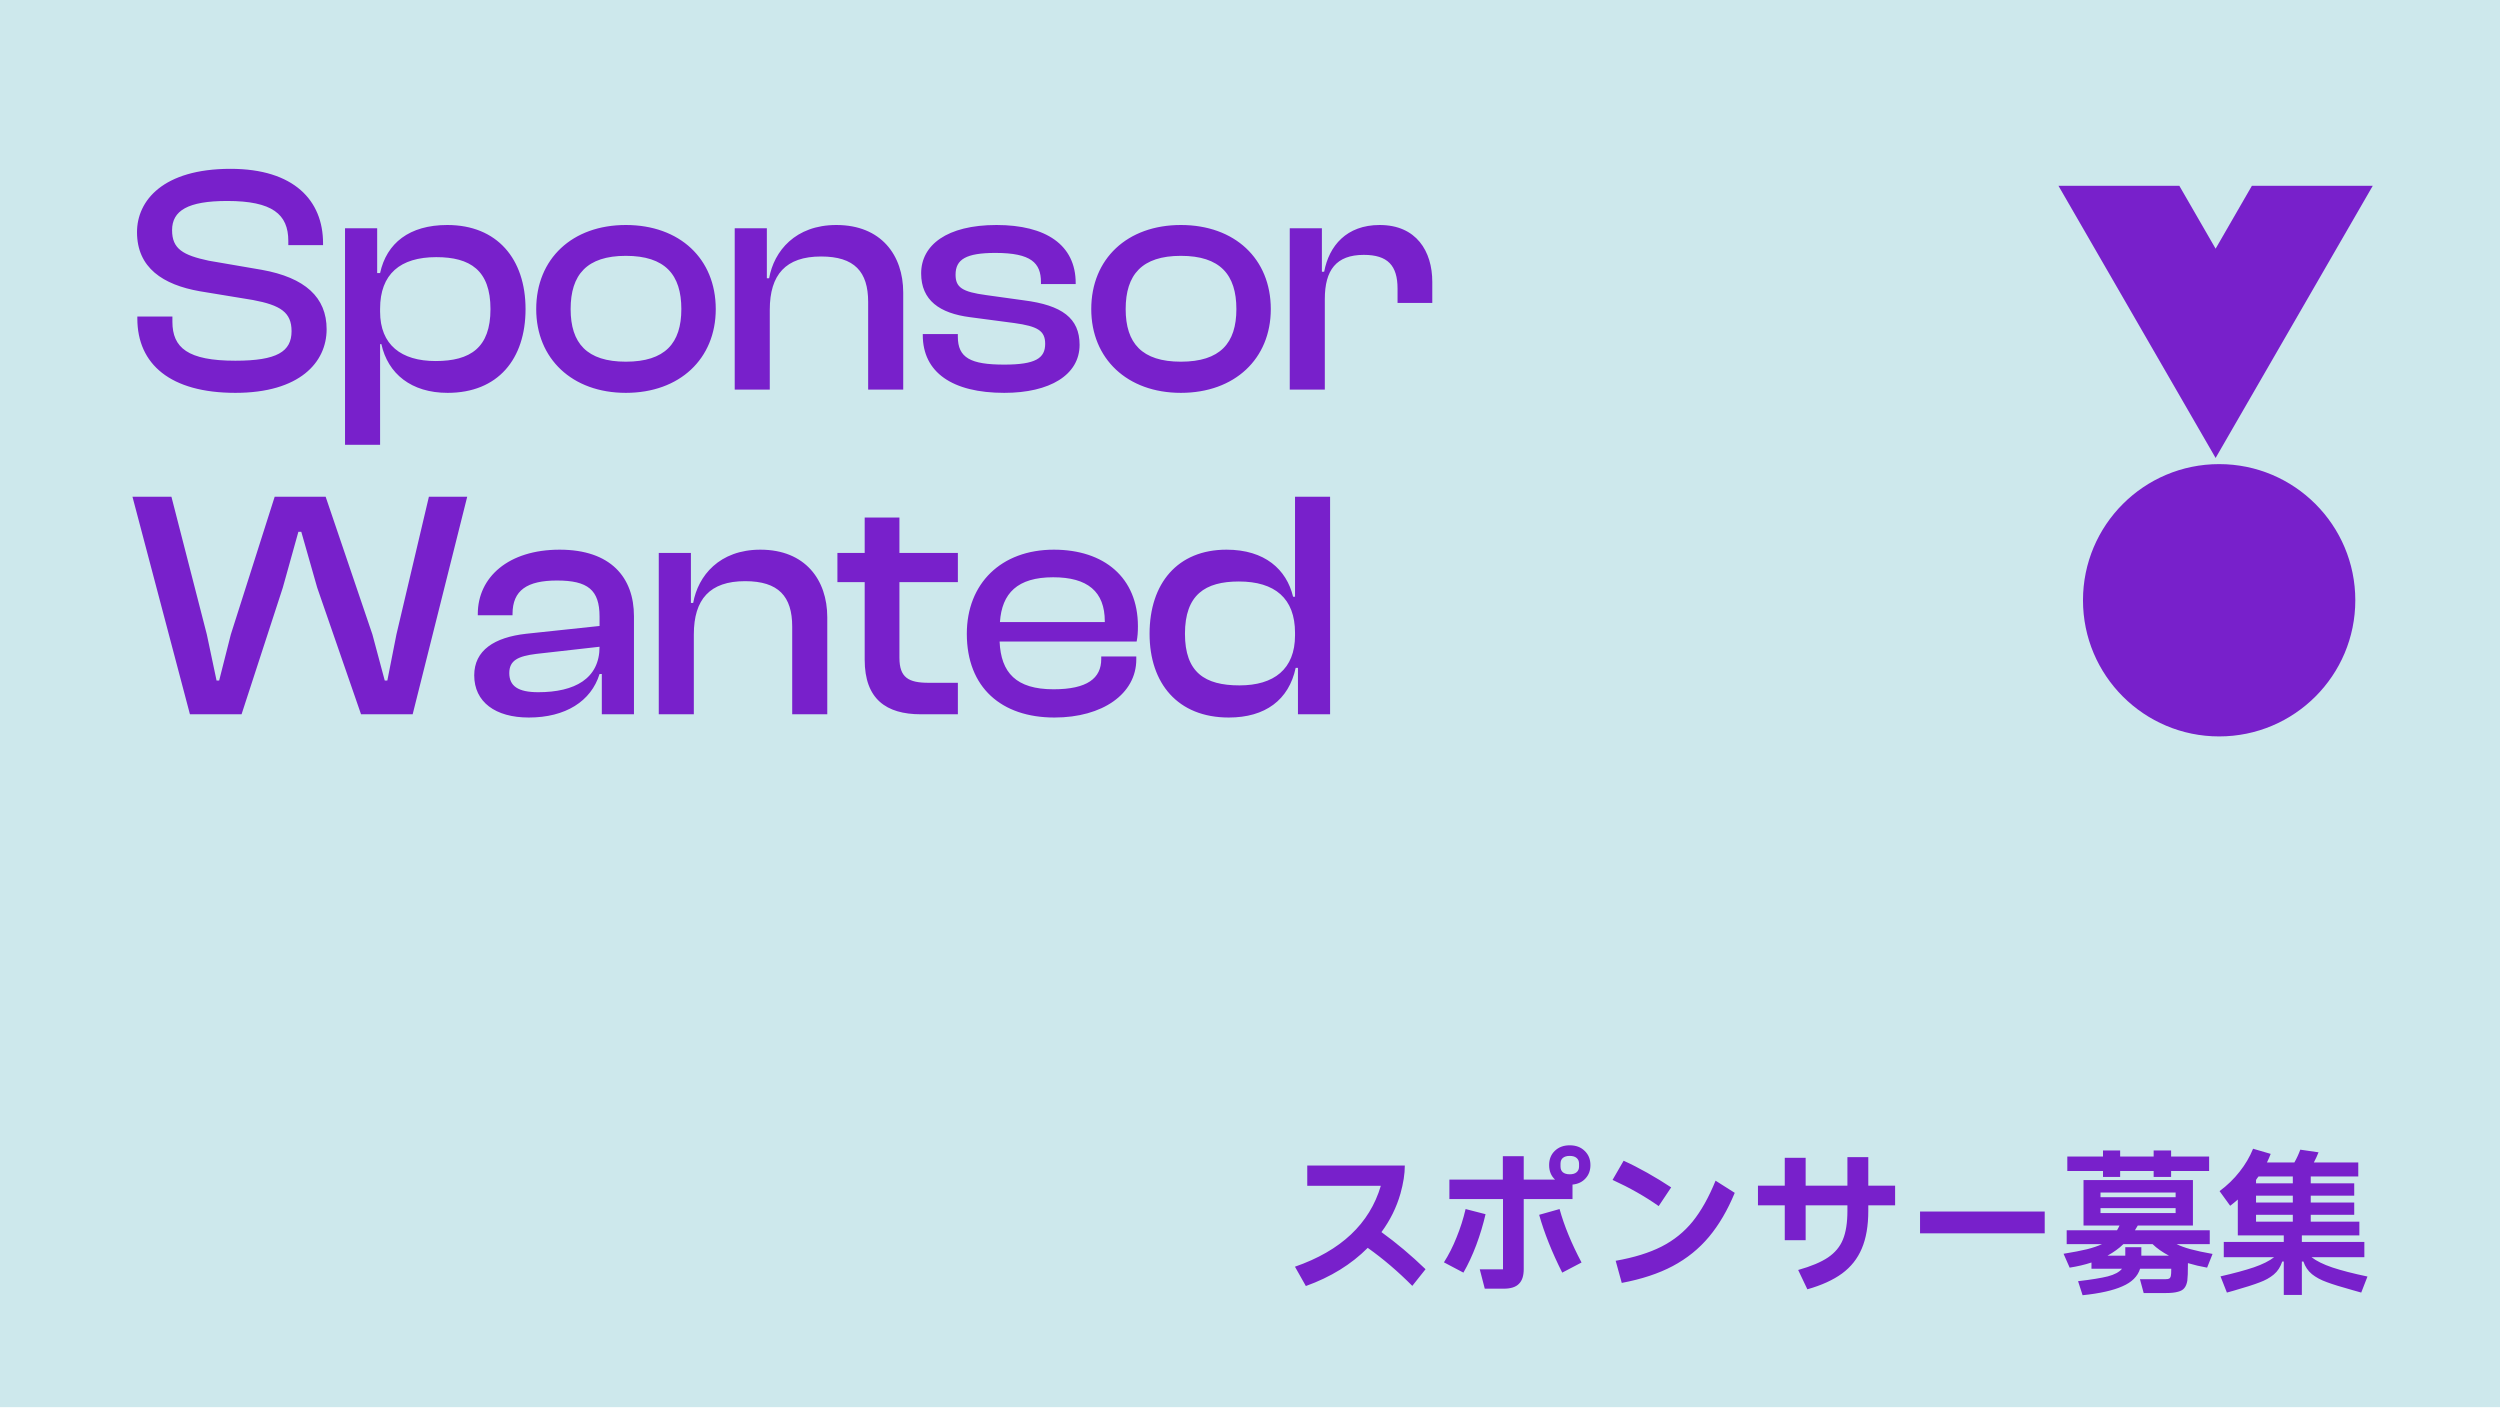
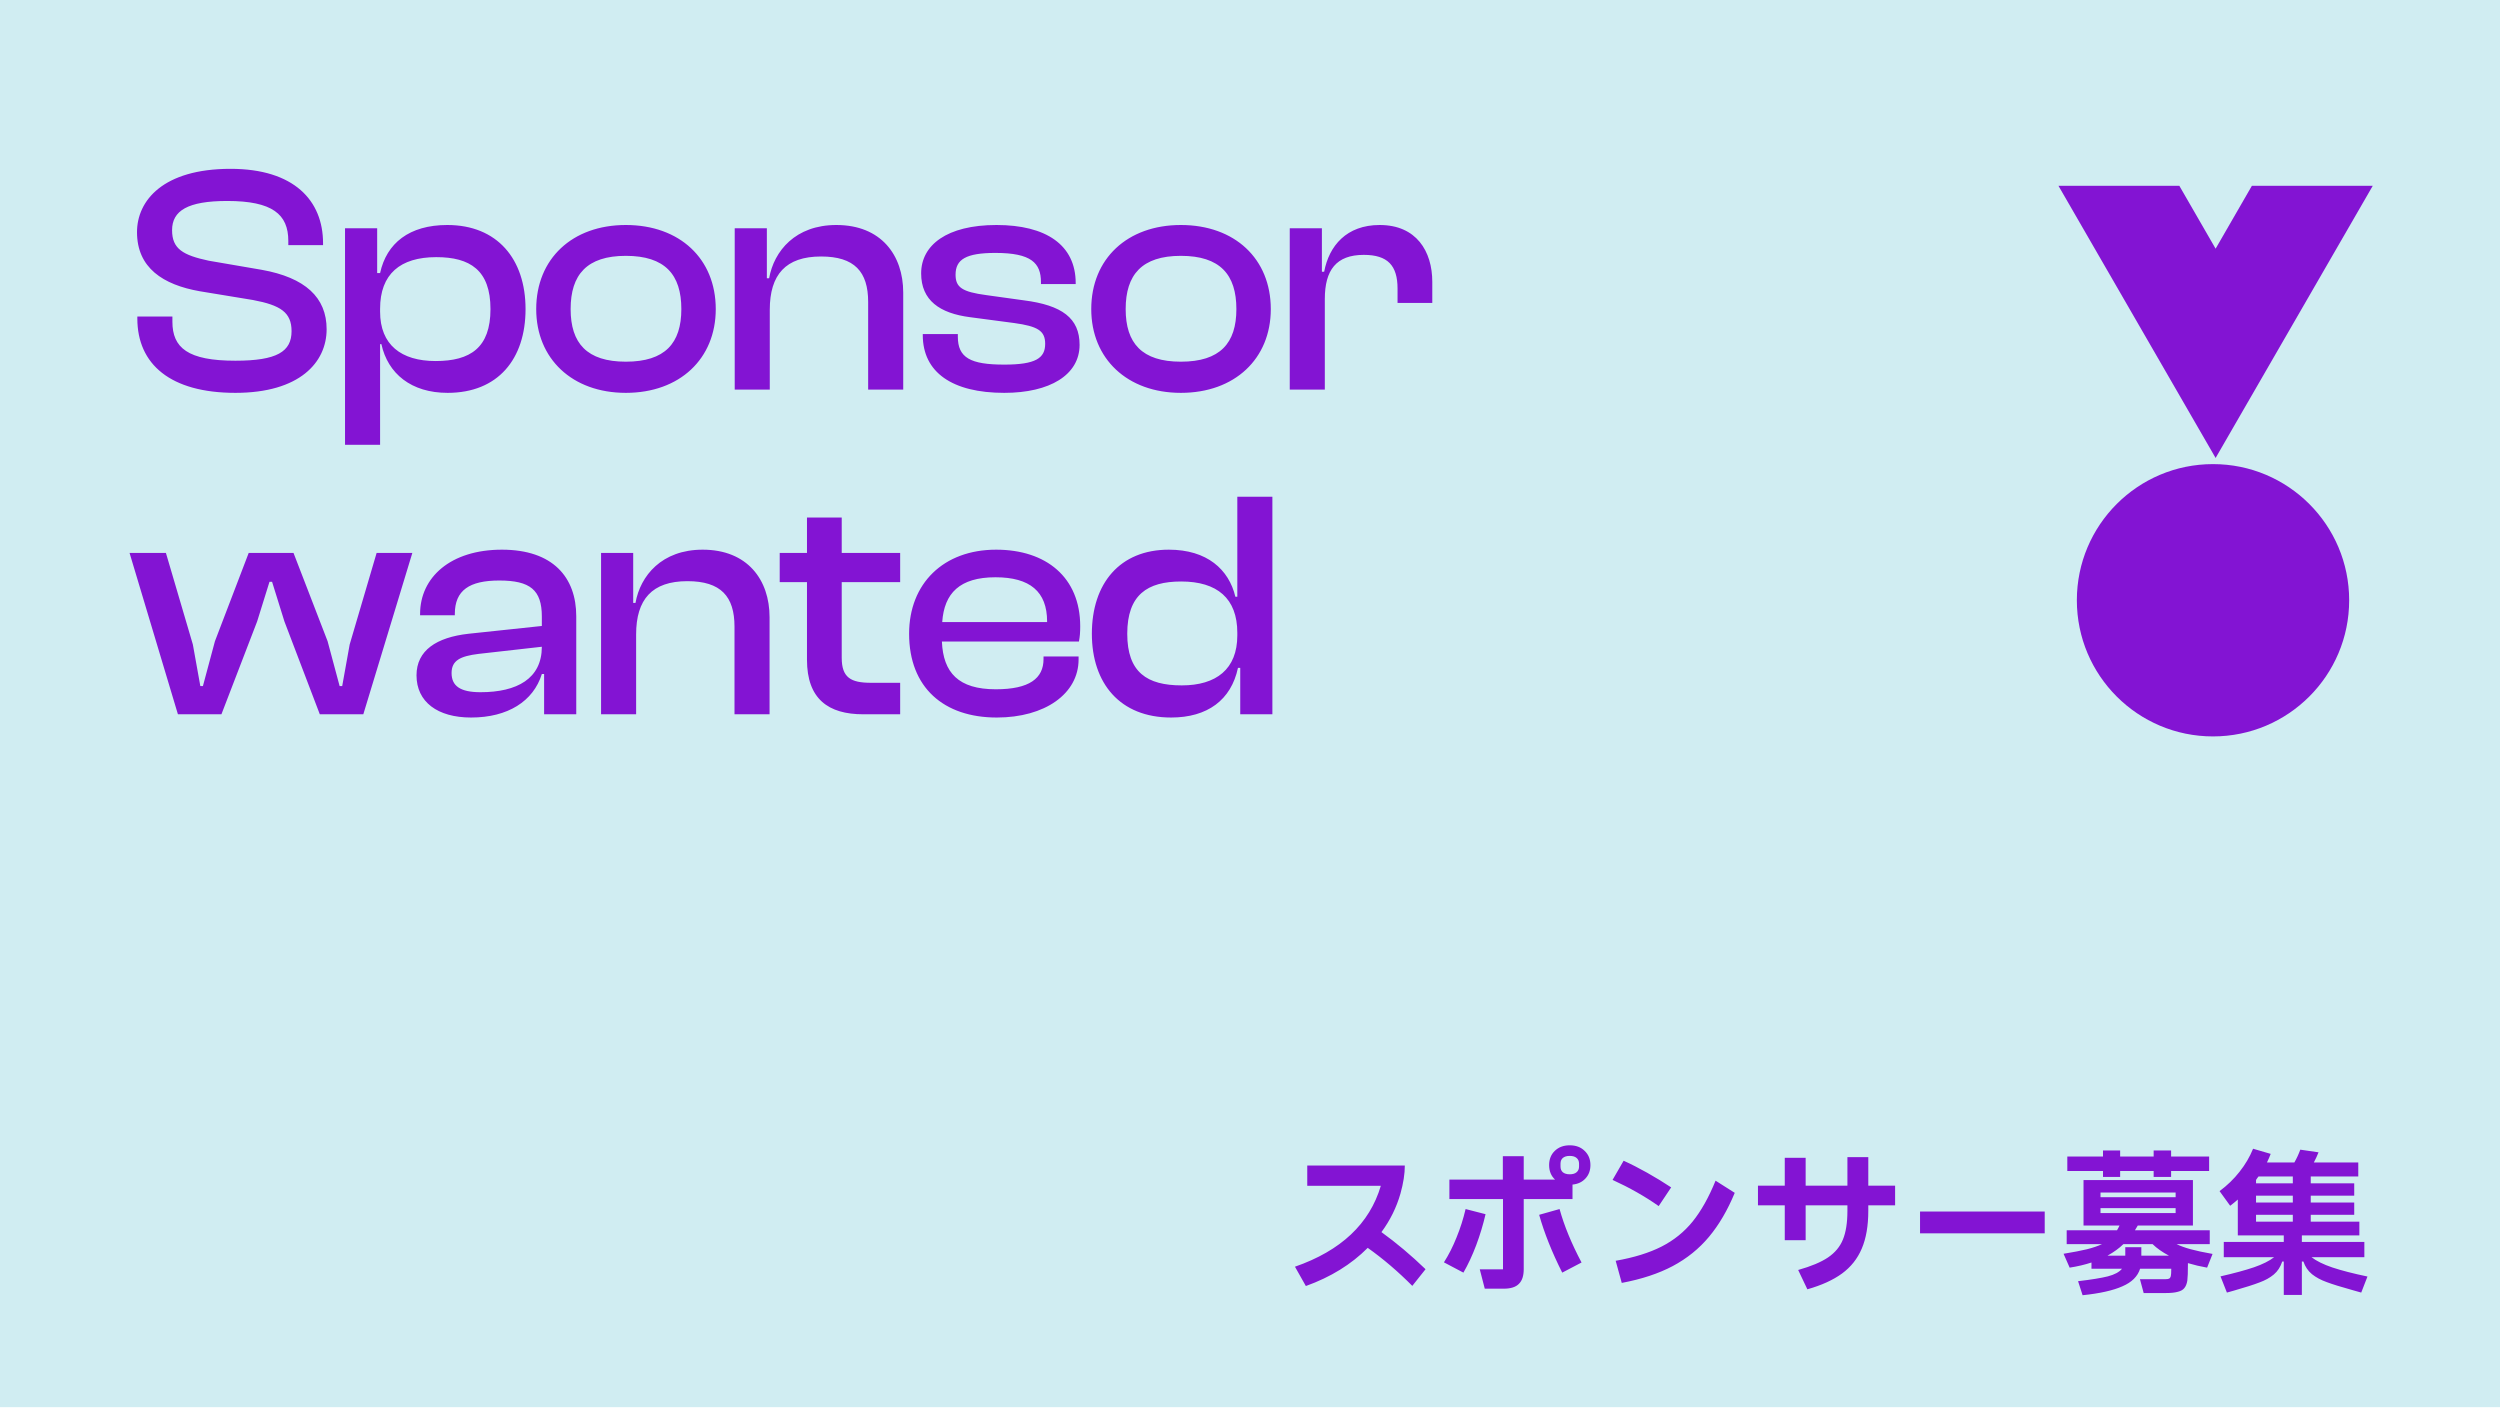
<svg xmlns="http://www.w3.org/2000/svg" width="385" height="217" viewBox="0 0 385 217" fill="none">
-   <rect width="385" height="216.703" fill="#CDE8EC" style="fill:#CDE8EC;fill:color(display-p3 0.804 0.91 0.925);fill-opacity:1;" />
-   <path d="M36.25 60.5C26.25 60.5 21.15 56.1 21.15 49.05V48.75H26.55V49.55C26.55 53.55 28.9 55.55 36.25 55.55C42.65 55.55 44.9 54.15 44.9 51C44.9 48.1 43.2 47 38.95 46.2L30.75 44.85C25.1 43.85 21.1 41.25 21.1 35.75C21.1 30.9 25.1 26 35.5 26C45.3 26 49.75 30.9 49.75 37.45V37.75H44.4V37.1C44.4 33 41.95 30.95 35 30.95C28.9 30.95 26.5 32.45 26.5 35.45C26.5 38.35 28.2 39.3 32.15 40.15L40.3 41.55C47 42.75 50.3 45.8 50.3 50.7C50.3 55.8 46.15 60.5 36.25 60.5ZM58.534 68.5H53.134V35.15H58.084V42.05H58.534C59.534 37.45 63.034 34.65 68.884 34.65C76.584 34.65 80.934 39.9 80.934 47.6C80.934 55.3 76.684 60.5 68.934 60.5C63.334 60.5 59.734 57.55 58.734 53H58.534V68.5ZM58.534 48C58.534 53.1 61.784 55.6 67.084 55.6C72.434 55.6 75.534 53.55 75.534 47.6C75.534 41.6 72.384 39.6 67.184 39.6C61.634 39.6 58.534 42.2 58.534 47.55V48ZM96.377 60.5C88.127 60.5 82.577 55.25 82.577 47.6C82.577 39.85 88.127 34.65 96.377 34.65C104.677 34.65 110.227 39.85 110.227 47.6C110.227 55.25 104.677 60.5 96.377 60.5ZM96.377 55.7C102.427 55.7 104.927 52.85 104.927 47.6C104.927 42.3 102.427 39.4 96.377 39.4C90.377 39.4 87.877 42.3 87.877 47.6C87.877 52.85 90.377 55.7 96.377 55.7ZM118.546 60H113.146V35.15H118.096V42.85H118.446C119.196 38.65 122.496 34.65 128.796 34.65C135.696 34.65 139.096 39.3 139.096 45.05V60H133.696V46.5C133.696 41.85 131.596 39.5 126.446 39.5C120.996 39.5 118.546 42.3 118.546 47.7V60ZM154.657 60.5C146.657 60.5 142.107 57.35 142.107 51.6V51.45H147.507V51.85C147.507 55.1 149.457 56.15 154.657 56.15C159.507 56.15 160.957 55.15 160.957 52.95C160.957 50.9 159.757 50.25 156.207 49.75L149.407 48.85C144.707 48.25 141.857 46.25 141.857 42.1C141.857 37.75 145.807 34.65 153.457 34.65C161.057 34.65 165.657 37.7 165.657 43.6V43.75H160.307V43.45C160.307 40.5 158.807 38.95 153.307 38.95C148.757 38.95 147.157 39.95 147.157 42.3C147.157 44.25 148.157 44.95 151.907 45.45L157.657 46.25C163.557 47 166.257 49 166.257 53.1C166.257 57.75 161.657 60.5 154.657 60.5ZM181.853 60.5C173.603 60.5 168.053 55.25 168.053 47.6C168.053 39.85 173.603 34.65 181.853 34.65C190.153 34.65 195.703 39.85 195.703 47.6C195.703 55.25 190.153 60.5 181.853 60.5ZM181.853 55.7C187.903 55.7 190.403 52.85 190.403 47.6C190.403 42.3 187.903 39.4 181.853 39.4C175.853 39.4 173.353 42.3 173.353 47.6C173.353 52.85 175.853 55.7 181.853 55.7ZM204.022 60H198.622V35.15H203.572V41.85H203.922C204.672 37.85 207.372 34.65 212.472 34.65C218.122 34.65 220.572 38.7 220.572 43.4V46.65H215.222V44.45C215.222 40.9 213.722 39.25 210.022 39.25C205.772 39.25 204.022 41.6 204.022 46.05V60ZM37.2 110H29.25L20.4 76.5H26.4L31.85 97.7L33.35 104.8H33.75L35.55 97.7L42.3 76.5H50.15L57.35 97.7L59.25 104.8H59.65L61.05 97.7L66.05 76.5H71.95L63.55 110H55.6L48.85 90.5L46.4 81.9H45.95L43.55 90.5L37.2 110ZM81.43 110.5C76.28 110.5 73.03 108.1 73.03 104C73.03 100.15 76.13 98.15 81.03 97.6L92.33 96.4V94.95C92.33 90.85 90.53 89.4 85.78 89.4C81.18 89.4 78.93 90.9 78.93 94.55V94.75H73.58V94.55C73.58 88.9 78.28 84.65 86.18 84.65C94.08 84.65 97.63 88.95 97.63 94.9V110H92.68V103.8H92.33C91.03 108 87.08 110.5 81.43 110.5ZM78.43 103.65C78.43 105.65 79.78 106.6 82.88 106.6C88.53 106.6 92.33 104.5 92.33 99.6L82.58 100.7C79.78 101.05 78.43 101.7 78.43 103.65ZM106.85 110H101.45V85.15H106.4V92.85H106.75C107.5 88.65 110.8 84.65 117.1 84.65C124 84.65 127.4 89.3 127.4 95.05V110H122V96.5C122 91.85 119.9 89.5 114.75 89.5C109.3 89.5 106.85 92.3 106.85 97.7V110ZM147.512 110H141.812C136.462 110 133.162 107.65 133.162 101.6V89.65H128.962V85.15H133.162V79.7H138.512V85.15H147.512V89.65H138.512V101.3C138.512 104.35 139.912 105.15 143.012 105.15H147.512V110ZM162.39 110.5C154.24 110.5 148.89 105.9 148.89 97.6C148.89 89.85 154.19 84.65 162.29 84.65C169.99 84.65 175.24 88.9 175.24 96.45C175.24 97.35 175.19 98.05 175.04 98.8H153.94C154.14 103.6 156.49 106.15 162.24 106.15C167.44 106.15 169.59 104.45 169.59 101.5V101.1H174.99V101.55C174.99 106.85 169.79 110.5 162.39 110.5ZM162.19 88.9C156.69 88.9 154.29 91.35 153.99 95.8H170.14V95.7C170.14 91.1 167.49 88.9 162.19 88.9ZM189.234 110.5C181.384 110.5 177.034 105.25 177.034 97.6C177.034 89.85 181.334 84.65 188.884 84.65C194.784 84.65 198.134 87.7 199.134 91.9H199.434V76.5H204.834V110H199.884V102.85H199.534C198.484 107.8 194.834 110.5 189.234 110.5ZM182.484 97.6C182.484 103.55 185.534 105.55 190.884 105.55C196.184 105.55 199.434 103.05 199.434 97.85V97.45C199.434 92.15 196.334 89.55 190.784 89.55C185.584 89.55 182.484 91.6 182.484 97.6Z" fill="#7820CB" style="fill:#7820CB;fill:color(display-p3 0.472 0.124 0.797);fill-opacity:1;" />
-   <path d="M212.742 189.745C215.046 191.409 217.31 193.313 219.534 195.457L217.494 198.025C215.286 195.801 212.998 193.849 210.63 192.169C208.102 194.713 204.926 196.673 201.102 198.049L199.422 195.073C206.51 192.609 210.918 188.457 212.646 182.617H201.318V179.497H216.342C216.342 180.777 216.118 182.217 215.67 183.817C215.062 185.945 214.086 187.921 212.742 189.745ZM241.734 176.377C242.694 176.377 243.462 176.665 244.038 177.241C244.63 177.801 244.926 178.529 244.926 179.425C244.926 180.257 244.67 180.945 244.158 181.489C243.662 182.033 242.998 182.345 242.166 182.425V184.657H234.654V195.457C234.654 196.481 234.406 197.233 233.91 197.713C233.43 198.209 232.654 198.457 231.582 198.457H228.654L227.886 195.481H231.462V184.657H223.206V181.657H231.438V178.057H234.654V181.657H239.478C238.87 181.097 238.566 180.353 238.566 179.425C238.566 178.529 238.854 177.801 239.43 177.241C240.022 176.665 240.79 176.377 241.734 176.377ZM243.174 179.209C243.174 178.825 243.046 178.529 242.79 178.321C242.55 178.113 242.198 178.009 241.734 178.009C241.286 178.009 240.934 178.113 240.678 178.321C240.438 178.529 240.318 178.825 240.318 179.209V179.641C240.318 180.025 240.438 180.321 240.678 180.529C240.934 180.737 241.286 180.841 241.734 180.841C242.198 180.841 242.55 180.737 242.79 180.529C243.046 180.321 243.174 180.025 243.174 179.641V179.209ZM228.774 186.985C228.406 188.585 227.926 190.177 227.334 191.761C226.742 193.329 226.086 194.737 225.366 195.985L222.366 194.401C223.102 193.249 223.75 191.969 224.31 190.561C224.886 189.153 225.35 187.697 225.702 186.193L228.774 186.985ZM240.174 186.193C240.878 188.753 242.006 191.497 243.558 194.425L240.582 195.985C238.998 192.833 237.814 189.865 237.03 187.081L240.174 186.193ZM255.438 185.737C253.326 184.249 250.958 182.905 248.334 181.705L250.038 178.753C251.174 179.265 252.382 179.881 253.662 180.601C254.942 181.321 256.174 182.073 257.358 182.857L255.438 185.737ZM248.814 194.161C251.63 193.665 253.982 192.937 255.87 191.977C257.758 191.017 259.358 189.729 260.67 188.113C261.982 186.481 263.158 184.385 264.198 181.825L267.15 183.697C266.046 186.369 264.726 188.625 263.19 190.465C261.654 192.305 259.79 193.809 257.598 194.977C255.422 196.129 252.806 196.993 249.75 197.569L248.814 194.161ZM291.846 182.593V185.617H287.718V186.457C287.718 188.777 287.382 190.721 286.71 192.289C286.054 193.841 285.038 195.121 283.662 196.129C282.302 197.121 280.526 197.929 278.334 198.553L276.918 195.577C278.902 195.017 280.43 194.377 281.502 193.657C282.59 192.921 283.358 192.001 283.806 190.897C284.27 189.777 284.502 188.305 284.502 186.481V185.617H278.07V190.993H274.854V185.617H270.726V182.593H274.854V178.297H278.07V182.593H284.502V178.201H287.718V182.593H291.846ZM314.886 189.937H295.686V186.577H314.886V189.937ZM326.502 181.249H323.862V180.337H318.366V178.105H323.862V177.169H326.502V178.105H331.662V177.169H334.35V178.105H340.206V180.337H334.35V181.249H331.662V180.337H326.502V181.249ZM339.894 195.217C338.886 195.041 337.902 194.809 336.942 194.521C336.942 195.273 336.934 195.841 336.918 196.225C336.902 196.609 336.878 196.945 336.846 197.233C336.766 197.713 336.614 198.089 336.39 198.361C336.182 198.633 335.846 198.825 335.382 198.937C334.934 199.065 334.31 199.129 333.51 199.129H330.126L329.55 196.993H333.51C333.782 196.993 333.966 196.961 334.062 196.897C334.174 196.833 334.254 196.713 334.302 196.537C334.35 196.345 334.374 195.961 334.374 195.385H329.574C329.206 196.569 328.294 197.473 326.838 198.097C325.398 198.737 323.358 199.193 320.718 199.465L320.022 197.305C322.054 197.065 323.582 196.817 324.606 196.561C325.646 196.289 326.374 195.897 326.79 195.385H322.086V194.425C321.078 194.761 319.958 195.025 318.726 195.217L317.79 193.081C319.262 192.841 320.462 192.609 321.39 192.385C322.334 192.145 323.11 191.881 323.718 191.593H318.27V189.457H326.022C326.134 189.281 326.262 189.041 326.406 188.737H320.862V181.729H337.71V188.737H329.214C329.086 188.977 328.942 189.217 328.782 189.457H340.302V191.593H335.19C335.766 191.881 336.494 192.145 337.374 192.385C338.254 192.625 339.374 192.865 340.734 193.105L339.894 195.217ZM335.046 183.649H323.478V184.369H335.046V183.649ZM335.046 186.049H323.478V186.817H335.046V186.049ZM329.766 193.369H334.014C332.99 192.825 332.15 192.233 331.494 191.593H327.006C326.35 192.233 325.534 192.825 324.558 193.369H327.294V192.073H329.766V193.369ZM355.974 193.609C356.742 194.201 357.814 194.729 359.19 195.193C360.582 195.657 362.382 196.121 364.59 196.585L363.63 199.057L362.358 198.697C360.566 198.201 359.222 197.785 358.326 197.449C357.43 197.129 356.67 196.721 356.046 196.225C355.438 195.729 354.998 195.081 354.726 194.281H354.486V199.417H351.702V194.281H351.462C351.19 195.113 350.758 195.777 350.166 196.273C349.574 196.769 348.838 197.177 347.958 197.497C347.094 197.833 345.766 198.257 343.974 198.769L342.942 199.057L341.958 196.561C344.054 196.081 345.766 195.617 347.094 195.169C348.438 194.705 349.478 194.185 350.214 193.609H342.462V191.257H351.702V190.249H344.622V184.729C344.206 185.097 343.814 185.417 343.446 185.689L341.814 183.433C342.998 182.553 344.022 181.561 344.886 180.457C345.766 179.353 346.462 178.169 346.974 176.905L349.686 177.697C349.526 178.129 349.334 178.569 349.11 179.017H353.334C353.686 178.409 353.99 177.753 354.246 177.049L357.054 177.457C356.862 177.953 356.622 178.473 356.334 179.017H363.174V181.177H355.854V182.233H362.55V184.129H355.854V185.185H362.55V187.081H355.854V188.137H363.342V190.249H354.486V191.257H364.11V193.609H355.974ZM353.094 181.177H347.814C347.766 181.241 347.71 181.313 347.646 181.393C347.582 181.473 347.51 181.577 347.43 181.705V182.233H353.094V181.177ZM347.43 185.185H353.094V184.129H347.43V185.185ZM353.094 187.081H347.43V188.137H353.094V187.081Z" fill="#7820CB" style="fill:#7820CB;fill:color(display-p3 0.472 0.124 0.797);fill-opacity:1;" />
-   <path d="M341.204 38.297L346.793 28.609H365.407L341.204 70.527L317 28.609H335.615L341.204 38.297Z" fill="#7820CB" style="fill:#7820CB;fill:color(display-p3 0.472 0.124 0.797);fill-opacity:1;" />
-   <path d="M341.749 113.409C353.329 113.409 362.717 104.022 362.717 92.441C362.717 80.861 353.329 71.473 341.749 71.473C330.168 71.473 320.78 80.861 320.78 92.441C320.78 104.022 330.168 113.409 341.749 113.409Z" fill="#7820CB" style="fill:#7820CB;fill:color(display-p3 0.472 0.124 0.797);fill-opacity:1;" />
+   <rect width="385" height="216.703" fill="#D0EDF2" />
+   <path d="M36.25 60.5C26.25 60.5 21.15 56.1 21.15 49.05V48.75H26.55V49.55C26.55 53.55 28.9 55.55 36.25 55.55C42.65 55.55 44.9 54.15 44.9 51C44.9 48.1 43.2 47 38.95 46.2L30.75 44.85C25.1 43.85 21.1 41.25 21.1 35.75C21.1 30.9 25.1 26 35.5 26C45.3 26 49.75 30.9 49.75 37.45V37.75H44.4V37.1C44.4 33 41.95 30.95 35 30.95C28.9 30.95 26.5 32.45 26.5 35.45C26.5 38.35 28.2 39.3 32.15 40.15L40.3 41.55C47 42.75 50.3 45.8 50.3 50.7C50.3 55.8 46.15 60.5 36.25 60.5ZM58.534 68.5H53.134V35.15H58.084V42.05H58.534C59.534 37.45 63.034 34.65 68.884 34.65C76.584 34.65 80.934 39.9 80.934 47.6C80.934 55.3 76.684 60.5 68.934 60.5C63.334 60.5 59.734 57.55 58.734 53H58.534V68.5ZM58.534 48C58.534 53.1 61.784 55.6 67.084 55.6C72.434 55.6 75.534 53.55 75.534 47.6C75.534 41.6 72.384 39.6 67.184 39.6C61.634 39.6 58.534 42.2 58.534 47.55V48ZM96.377 60.5C88.127 60.5 82.577 55.25 82.577 47.6C82.577 39.85 88.127 34.65 96.377 34.65C104.677 34.65 110.227 39.85 110.227 47.6C110.227 55.25 104.677 60.5 96.377 60.5ZM96.377 55.7C102.427 55.7 104.927 52.85 104.927 47.6C104.927 42.3 102.427 39.4 96.377 39.4C90.377 39.4 87.877 42.3 87.877 47.6C87.877 52.85 90.377 55.7 96.377 55.7ZM118.546 60H113.146V35.15H118.096V42.85H118.446C119.196 38.65 122.496 34.65 128.796 34.65C135.696 34.65 139.096 39.3 139.096 45.05V60H133.696V46.5C133.696 41.85 131.596 39.5 126.446 39.5C120.996 39.5 118.546 42.3 118.546 47.7V60ZM154.657 60.5C146.657 60.5 142.107 57.35 142.107 51.6V51.45H147.507V51.85C147.507 55.1 149.457 56.15 154.657 56.15C159.507 56.15 160.957 55.15 160.957 52.95C160.957 50.9 159.757 50.25 156.207 49.75L149.407 48.85C144.707 48.25 141.857 46.25 141.857 42.1C141.857 37.75 145.807 34.65 153.457 34.65C161.057 34.65 165.657 37.7 165.657 43.6V43.75H160.307V43.45C160.307 40.5 158.807 38.95 153.307 38.95C148.757 38.95 147.157 39.95 147.157 42.3C147.157 44.25 148.157 44.95 151.907 45.45L157.657 46.25C163.557 47 166.257 49 166.257 53.1C166.257 57.75 161.657 60.5 154.657 60.5ZM181.853 60.5C173.603 60.5 168.053 55.25 168.053 47.6C168.053 39.85 173.603 34.65 181.853 34.65C190.153 34.65 195.703 39.85 195.703 47.6C195.703 55.25 190.153 60.5 181.853 60.5ZM181.853 55.7C187.903 55.7 190.403 52.85 190.403 47.6C190.403 42.3 187.903 39.4 181.853 39.4C175.853 39.4 173.353 42.3 173.353 47.6C173.353 52.85 175.853 55.7 181.853 55.7ZM204.022 60H198.622V35.15H203.572V41.85H203.922C204.672 37.85 207.372 34.65 212.472 34.65C218.122 34.65 220.572 38.7 220.572 43.4V46.65H215.222V44.45C215.222 40.9 213.722 39.25 210.022 39.25C205.772 39.25 204.022 41.6 204.022 46.05V60ZM34.1 110H27.4L19.95 85.15H25.55L29.7 99.25L30.85 105.65H31.25L33.1 98.75L38.3 85.15H45.2L50.45 98.75L52.3 105.65H52.7L53.85 99.25L58 85.15H63.5L55.95 110H49.25L43.8 95.7L41.9 89.6H41.5L39.6 95.7L34.1 110ZM72.543 110.5C67.393 110.5 64.143 108.1 64.143 104C64.143 100.15 67.243 98.15 72.143 97.6L83.443 96.4V94.95C83.443 90.85 81.643 89.4 76.893 89.4C72.293 89.4 70.043 90.9 70.043 94.55V94.75H64.693V94.55C64.693 88.9 69.393 84.65 77.293 84.65C85.193 84.65 88.743 88.95 88.743 94.9V110H83.793V103.8H83.443C82.143 108 78.193 110.5 72.543 110.5ZM69.543 103.65C69.543 105.65 70.893 106.6 73.993 106.6C79.643 106.6 83.443 104.5 83.443 99.6L73.693 100.7C70.893 101.05 69.543 101.7 69.543 103.65ZM97.963 110H92.564V85.15H97.513V92.85H97.864C98.614 88.65 101.913 84.65 108.213 84.65C115.113 84.65 118.513 89.3 118.513 95.05V110H113.113V96.5C113.113 91.85 111.013 89.5 105.863 89.5C100.413 89.5 97.963 92.3 97.963 97.7V110ZM138.625 110H132.925C127.575 110 124.275 107.65 124.275 101.6V89.65H120.075V85.15H124.275V79.7H129.625V85.15H138.625V89.65H129.625V101.3C129.625 104.35 131.025 105.15 134.125 105.15H138.625V110ZM153.503 110.5C145.353 110.5 140.003 105.9 140.003 97.6C140.003 89.85 145.303 84.65 153.403 84.65C161.103 84.65 166.353 88.9 166.353 96.45C166.353 97.35 166.303 98.05 166.153 98.8H145.053C145.253 103.6 147.603 106.15 153.353 106.15C158.553 106.15 160.703 104.45 160.703 101.5V101.1H166.103V101.55C166.103 106.85 160.903 110.5 153.503 110.5ZM153.303 88.9C147.803 88.9 145.403 91.35 145.103 95.8H161.253V95.7C161.253 91.1 158.603 88.9 153.303 88.9ZM180.347 110.5C172.497 110.5 168.147 105.25 168.147 97.6C168.147 89.85 172.447 84.65 179.997 84.65C185.897 84.65 189.247 87.7 190.247 91.9H190.547V76.5H195.947V110H190.997V102.85H190.647C189.597 107.8 185.947 110.5 180.347 110.5ZM173.597 97.6C173.597 103.55 176.647 105.55 181.997 105.55C187.297 105.55 190.547 103.05 190.547 97.85V97.45C190.547 92.15 187.447 89.55 181.897 89.55C176.697 89.55 173.597 91.6 173.597 97.6Z" fill="#8314D3" />
+   <path d="M212.742 189.745C215.046 191.409 217.31 193.313 219.534 195.457L217.494 198.025C215.286 195.801 212.998 193.849 210.63 192.169C208.102 194.713 204.926 196.673 201.102 198.049L199.422 195.073C206.51 192.609 210.918 188.457 212.646 182.617H201.318V179.497H216.342C216.342 180.777 216.118 182.217 215.67 183.817C215.062 185.945 214.086 187.921 212.742 189.745ZM241.734 176.377C242.694 176.377 243.462 176.665 244.038 177.241C244.63 177.801 244.926 178.529 244.926 179.425C244.926 180.257 244.67 180.945 244.158 181.489C243.662 182.033 242.998 182.345 242.166 182.425V184.657H234.654V195.457C234.654 196.481 234.406 197.233 233.91 197.713C233.43 198.209 232.654 198.457 231.582 198.457H228.654L227.886 195.481H231.462V184.657H223.206V181.657H231.438V178.057H234.654V181.657H239.478C238.87 181.097 238.566 180.353 238.566 179.425C238.566 178.529 238.854 177.801 239.43 177.241C240.022 176.665 240.79 176.377 241.734 176.377ZM243.174 179.209C243.174 178.825 243.046 178.529 242.79 178.321C242.55 178.113 242.198 178.009 241.734 178.009C241.286 178.009 240.934 178.113 240.678 178.321C240.438 178.529 240.318 178.825 240.318 179.209V179.641C240.318 180.025 240.438 180.321 240.678 180.529C240.934 180.737 241.286 180.841 241.734 180.841C242.198 180.841 242.55 180.737 242.79 180.529C243.046 180.321 243.174 180.025 243.174 179.641V179.209ZM228.774 186.985C228.406 188.585 227.926 190.177 227.334 191.761C226.742 193.329 226.086 194.737 225.366 195.985L222.366 194.401C223.102 193.249 223.75 191.969 224.31 190.561C224.886 189.153 225.35 187.697 225.702 186.193L228.774 186.985ZM240.174 186.193C240.878 188.753 242.006 191.497 243.558 194.425L240.582 195.985C238.998 192.833 237.814 189.865 237.03 187.081L240.174 186.193ZM255.438 185.737C253.326 184.249 250.958 182.905 248.334 181.705L250.038 178.753C251.174 179.265 252.382 179.881 253.662 180.601C254.942 181.321 256.174 182.073 257.358 182.857L255.438 185.737ZM248.814 194.161C251.63 193.665 253.982 192.937 255.87 191.977C257.758 191.017 259.358 189.729 260.67 188.113C261.982 186.481 263.158 184.385 264.198 181.825L267.15 183.697C266.046 186.369 264.726 188.625 263.19 190.465C261.654 192.305 259.79 193.809 257.598 194.977C255.422 196.129 252.806 196.993 249.75 197.569L248.814 194.161ZM291.846 182.593V185.617H287.718V186.457C287.718 188.777 287.382 190.721 286.71 192.289C286.054 193.841 285.038 195.121 283.662 196.129C282.302 197.121 280.526 197.929 278.334 198.553L276.918 195.577C278.902 195.017 280.43 194.377 281.502 193.657C282.59 192.921 283.358 192.001 283.806 190.897C284.27 189.777 284.502 188.305 284.502 186.481V185.617H278.07V190.993H274.854V185.617H270.726V182.593H274.854V178.297H278.07V182.593H284.502V178.201H287.718V182.593H291.846ZM314.886 189.937H295.686V186.577H314.886V189.937ZM326.502 181.249H323.862V180.337H318.366V178.105H323.862V177.169H326.502V178.105H331.662V177.169H334.35V178.105H340.206V180.337H334.35V181.249H331.662V180.337H326.502V181.249ZM339.894 195.217C338.886 195.041 337.902 194.809 336.942 194.521C336.942 195.273 336.934 195.841 336.918 196.225C336.902 196.609 336.878 196.945 336.846 197.233C336.766 197.713 336.614 198.089 336.39 198.361C336.182 198.633 335.846 198.825 335.382 198.937C334.934 199.065 334.31 199.129 333.51 199.129H330.126L329.55 196.993H333.51C333.782 196.993 333.966 196.961 334.062 196.897C334.174 196.833 334.254 196.713 334.302 196.537C334.35 196.345 334.374 195.961 334.374 195.385H329.574C329.206 196.569 328.294 197.473 326.838 198.097C325.398 198.737 323.358 199.193 320.718 199.465L320.022 197.305C322.054 197.065 323.582 196.817 324.606 196.561C325.646 196.289 326.374 195.897 326.79 195.385H322.086V194.425C321.078 194.761 319.958 195.025 318.726 195.217L317.79 193.081C319.262 192.841 320.462 192.609 321.39 192.385C322.334 192.145 323.11 191.881 323.718 191.593H318.27V189.457H326.022C326.134 189.281 326.262 189.041 326.406 188.737H320.862V181.729H337.71V188.737H329.214C329.086 188.977 328.942 189.217 328.782 189.457H340.302V191.593H335.19C335.766 191.881 336.494 192.145 337.374 192.385C338.254 192.625 339.374 192.865 340.734 193.105L339.894 195.217ZM335.046 183.649H323.478V184.369H335.046V183.649ZM335.046 186.049H323.478V186.817H335.046V186.049ZM329.766 193.369H334.014C332.99 192.825 332.15 192.233 331.494 191.593H327.006C326.35 192.233 325.534 192.825 324.558 193.369H327.294V192.073H329.766V193.369ZM355.974 193.609C356.742 194.201 357.814 194.729 359.19 195.193C360.582 195.657 362.382 196.121 364.59 196.585L363.63 199.057L362.358 198.697C360.566 198.201 359.222 197.785 358.326 197.449C357.43 197.129 356.67 196.721 356.046 196.225C355.438 195.729 354.998 195.081 354.726 194.281H354.486V199.417H351.702V194.281H351.462C351.19 195.113 350.758 195.777 350.166 196.273C349.574 196.769 348.838 197.177 347.958 197.497C347.094 197.833 345.766 198.257 343.974 198.769L342.942 199.057L341.958 196.561C344.054 196.081 345.766 195.617 347.094 195.169C348.438 194.705 349.478 194.185 350.214 193.609H342.462V191.257H351.702V190.249H344.622V184.729C344.206 185.097 343.814 185.417 343.446 185.689L341.814 183.433C342.998 182.553 344.022 181.561 344.886 180.457C345.766 179.353 346.462 178.169 346.974 176.905L349.686 177.697C349.526 178.129 349.334 178.569 349.11 179.017H353.334C353.686 178.409 353.99 177.753 354.246 177.049L357.054 177.457C356.862 177.953 356.622 178.473 356.334 179.017H363.174V181.177H355.854V182.233H362.55V184.129H355.854V185.185H362.55V187.081H355.854V188.137H363.342V190.249H354.486V191.257H364.11V193.609H355.974ZM353.094 181.177H347.814C347.766 181.241 347.71 181.313 347.646 181.393C347.582 181.473 347.51 181.577 347.43 181.705V182.233H353.094V181.177ZM347.43 185.185H353.094V184.129H347.43V185.185ZM353.094 187.081H347.43V188.137H353.094V187.081Z" fill="#8314D3" />
+   <path d="M341.204 38.297L346.793 28.609H365.407L341.204 70.527L317 28.609H335.615L341.204 38.297Z" fill="#8314D3" />
+   <path d="M340.803 113.409C352.384 113.409 361.772 104.022 361.772 92.441C361.772 80.861 352.384 71.473 340.803 71.473C329.223 71.473 319.835 80.861 319.835 92.441C319.835 104.022 329.223 113.409 340.803 113.409Z" fill="#8314D3" />
</svg>
